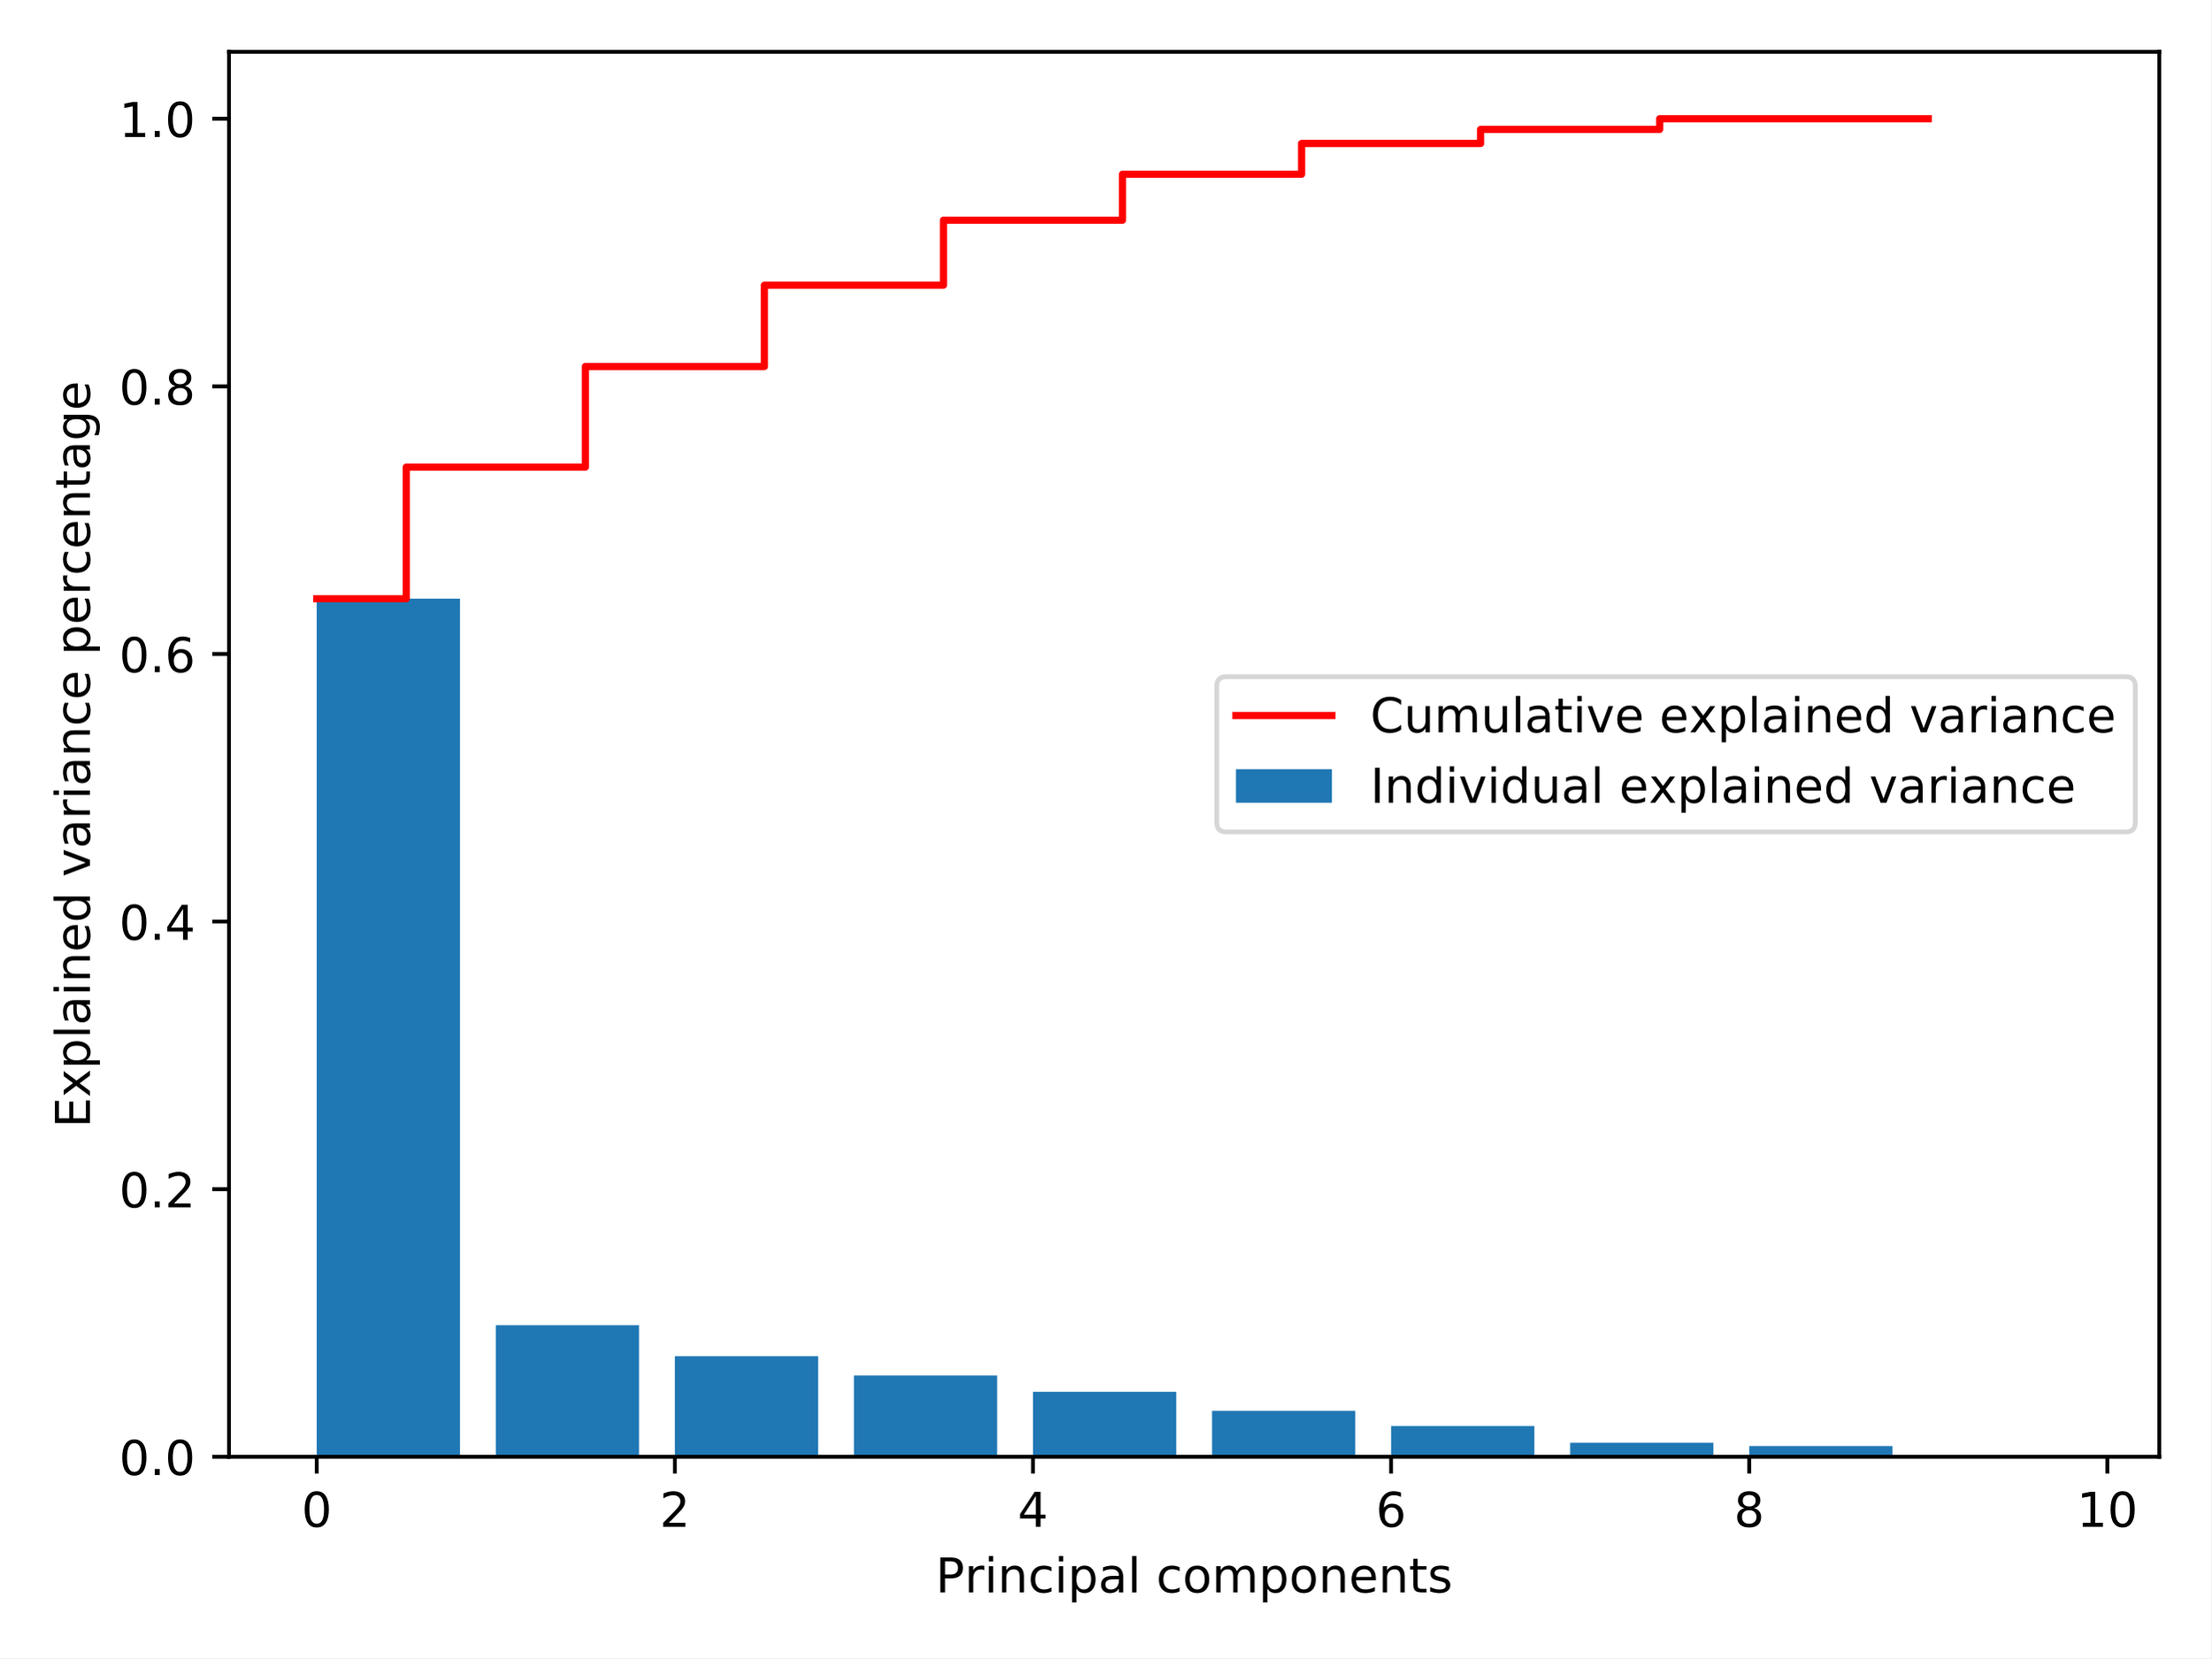
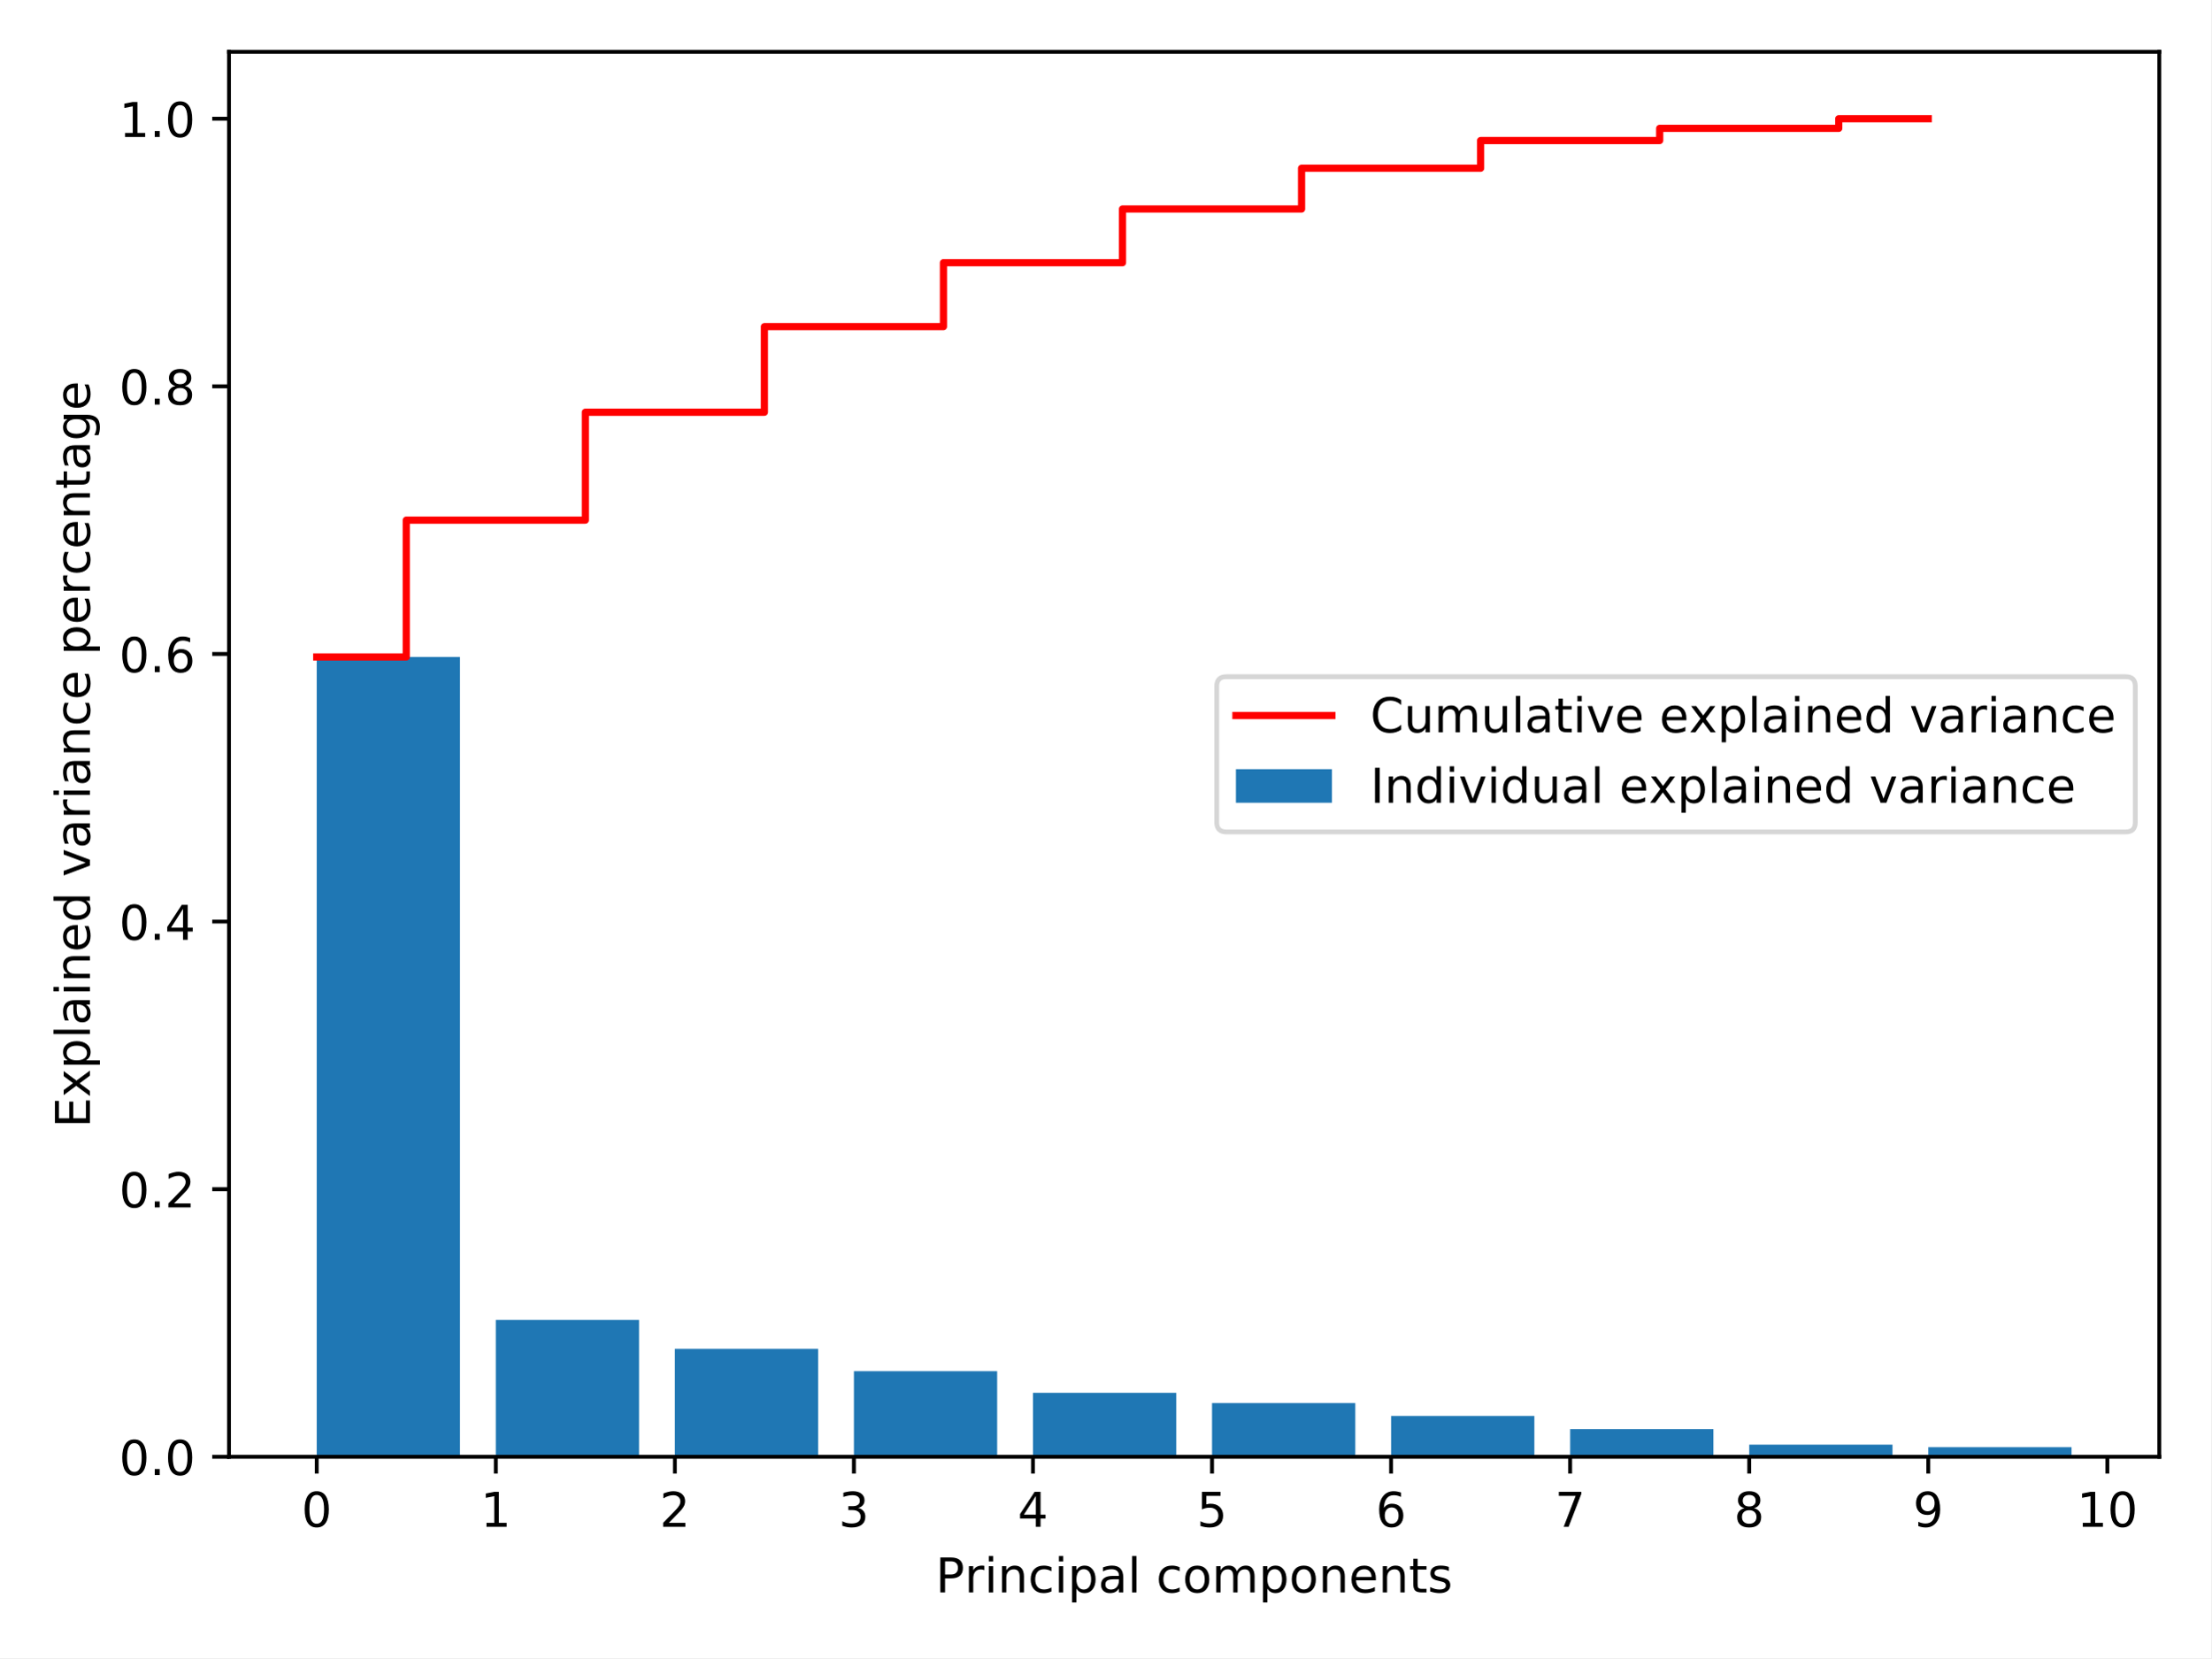
<svg xmlns="http://www.w3.org/2000/svg" xmlns:xlink="http://www.w3.org/1999/xlink" height="345.6pt" version="1.1" viewBox="0 0 460.8 345.6" width="460.8pt">
  <defs>
    <style type="text/css">
*{stroke-linecap:butt;stroke-linejoin:round;}
  </style>
  </defs>
  <g id="figure_1">
    <g id="patch_1">
      <path d="M 0 345.6  L 460.8 345.6  L 460.8 0  L 0 0  z " style="fill:#ffffff;" />
    </g>
    <g id="axes_1">
      <g id="patch_2">
        <path d="M 47.72 303.64  L 450 303.64  L 450 10.8  L 47.72 10.8  z " style="fill:#ffffff;" />
      </g>
      <g id="patch_3">
-         <path clip-path="url(#pbc22927929)" d="M 66.005 303.64  L 95.859 303.64  L 95.859 124.788  L 66.005 124.788  z " style="fill:#1f77b4;" />
+         <path clip-path="url(#p2a920a0564)" d="M 66.005 303.64  L 95.859 303.64  L 95.859 136.931  L 66.005 136.931  z " style="fill:#1f77b4;" />
      </g>
      <g id="patch_4">
-         <path clip-path="url(#pbc22927929)" d="M 103.323 303.64  L 133.177 303.64  L 133.177 276.207  L 103.323 276.207  z " style="fill:#1f77b4;" />
+         <path clip-path="url(#p2a920a0564)" d="M 103.323 303.64  L 133.177 303.64  L 133.177 275.121  L 103.323 275.121  z " style="fill:#1f77b4;" />
      </g>
      <g id="patch_5">
-         <path clip-path="url(#pbc22927929)" d="M 140.64 303.64  L 170.494 303.64  L 170.494 282.674  L 140.64 282.674  z " style="fill:#1f77b4;" />
+         <path clip-path="url(#p2a920a0564)" d="M 140.64 303.64  L 170.494 303.64  L 170.494 281.151  L 140.64 281.151  z " style="fill:#1f77b4;" />
      </g>
      <g id="patch_6">
-         <path clip-path="url(#pbc22927929)" d="M 177.957 303.64  L 207.811 303.64  L 207.811 286.688  L 177.957 286.688  z " style="fill:#1f77b4;" />
+         <path clip-path="url(#p2a920a0564)" d="M 177.957 303.64  L 207.811 303.64  L 207.811 285.797  L 177.957 285.797  z " style="fill:#1f77b4;" />
      </g>
      <g id="patch_7">
-         <path clip-path="url(#pbc22927929)" d="M 215.274 303.64  L 245.128 303.64  L 245.128 290.097  L 215.274 290.097  z " style="fill:#1f77b4;" />
+         <path clip-path="url(#p2a920a0564)" d="M 215.274 303.64  L 245.128 303.64  L 245.128 290.314  L 215.274 290.314  z " style="fill:#1f77b4;" />
      </g>
      <g id="patch_8">
-         <path clip-path="url(#pbc22927929)" d="M 252.592 303.64  L 282.446 303.64  L 282.446 294.062  L 252.592 294.062  z " style="fill:#1f77b4;" />
+         <path clip-path="url(#p2a920a0564)" d="M 252.592 303.64  L 282.446 303.64  L 282.446 292.448  L 252.592 292.448  z " style="fill:#1f77b4;" />
      </g>
      <g id="patch_9">
-         <path clip-path="url(#pbc22927929)" d="M 289.909 303.64  L 319.763 303.64  L 319.763 297.228  L 289.909 297.228  z " style="fill:#1f77b4;" />
+         <path clip-path="url(#p2a920a0564)" d="M 289.909 303.64  L 319.763 303.64  L 319.763 295.137  L 289.909 295.137  z " style="fill:#1f77b4;" />
      </g>
      <g id="patch_10">
-         <path clip-path="url(#pbc22927929)" d="M 327.226 303.64  L 357.08 303.64  L 357.08 300.71  L 327.226 300.71  z " style="fill:#1f77b4;" />
+         <path clip-path="url(#p2a920a0564)" d="M 327.226 303.64  L 357.08 303.64  L 357.08 297.87  L 327.226 297.87  z " style="fill:#1f77b4;" />
      </g>
      <g id="patch_11">
-         <path clip-path="url(#pbc22927929)" d="M 364.543 303.64  L 394.397 303.64  L 394.397 301.412  L 364.543 301.412  z " style="fill:#1f77b4;" />
+         <path clip-path="url(#p2a920a0564)" d="M 364.543 303.64  L 394.397 303.64  L 394.397 301.101  L 364.543 301.101  z " style="fill:#1f77b4;" />
      </g>
      <g id="patch_12">
-         <path clip-path="url(#pbc22927929)" d="M 401.861 303.64  L 431.715 303.64  L 431.715 303.64  L 401.861 303.64  z " style="fill:#1f77b4;" />
+         <path clip-path="url(#p2a920a0564)" d="M 401.861 303.64  L 431.715 303.64  L 431.715 301.635  L 401.861 301.635  z " style="fill:#1f77b4;" />
      </g>
      <g id="matplotlib.axis_1">
        <g id="xtick_1">
          <g id="line2d_1">
            <defs>
-               <path d="M 0 0  L 0 3.5  " id="m7fa34c79b6" style="stroke:#000000;stroke-width:0.8;" />
-             </defs>
-             <g>
-               <use style="stroke:#000000;stroke-width:0.8;" x="66.005" xlink:href="#m7fa34c79b6" y="303.64" />
+               <path d="M 0 0  L 0 3.5  " id="m88ab2672a3" style="stroke:#000000;stroke-width:0.8;" />
+             </defs>
+             <g>
+               <use style="stroke:#000000;stroke-width:0.8;" x="66.005" xlink:href="#m88ab2672a3" y="303.64" />
            </g>
          </g>
          <g id="text_1">
            <defs>
              <path d="M 31.781 66.406  Q 24.172 66.406 20.328 58.906  Q 16.5 51.422 16.5 36.375  Q 16.5 21.391 20.328 13.891  Q 24.172 6.391 31.781 6.391  Q 39.453 6.391 43.281 13.891  Q 47.125 21.391 47.125 36.375  Q 47.125 51.422 43.281 58.906  Q 39.453 66.406 31.781 66.406  z M 31.781 74.219  Q 44.047 74.219 50.516 64.516  Q 56.984 54.828 56.984 36.375  Q 56.984 17.969 50.516 8.266  Q 44.047 -1.422 31.781 -1.422  Q 19.531 -1.422 13.062 8.266  Q 6.594 17.969 6.594 36.375  Q 6.594 54.828 13.062 64.516  Q 19.531 74.219 31.781 74.219  z " id="DejaVuSans-48" />
            </defs>
            <g transform="translate(62.8242 318.2384)scale(0.1 -0.1)">
              <use xlink:href="#DejaVuSans-48" />
            </g>
          </g>
        </g>
        <g id="xtick_2">
          <g id="line2d_2">
            <g>
-               <use style="stroke:#000000;stroke-width:0.8;" x="140.64" xlink:href="#m7fa34c79b6" y="303.64" />
+               <use style="stroke:#000000;stroke-width:0.8;" x="103.323" xlink:href="#m88ab2672a3" y="303.64" />
            </g>
          </g>
          <g id="text_2">
+             <defs>
+               <path d="M 12.406 8.297  L 28.516 8.297  L 28.516 63.922  L 10.984 60.406  L 10.984 69.391  L 28.422 72.906  L 38.281 72.906  L 38.281 8.297  L 54.391 8.297  L 54.391 0  L 12.406 0  z " id="DejaVuSans-49" />
+             </defs>
+             <g transform="translate(100.1415 318.2384)scale(0.1 -0.1)">
+               <use xlink:href="#DejaVuSans-49" />
+             </g>
+           </g>
+         </g>
+         <g id="xtick_3">
+           <g id="line2d_3">
+             <g>
+               <use style="stroke:#000000;stroke-width:0.8;" x="140.64" xlink:href="#m88ab2672a3" y="303.64" />
+             </g>
+           </g>
+           <g id="text_3">
            <defs>
              <path d="M 19.188 8.297  L 53.609 8.297  L 53.609 0  L 7.328 0  L 7.328 8.297  Q 12.938 14.109 22.625 23.891  Q 32.328 33.688 34.812 36.531  Q 39.547 41.844 41.422 45.531  Q 43.312 49.219 43.312 52.781  Q 43.312 58.594 39.234 62.25  Q 35.156 65.922 28.609 65.922  Q 23.969 65.922 18.812 64.312  Q 13.672 62.703 7.812 59.422  L 7.812 69.391  Q 13.766 71.781 18.938 73  Q 24.125 74.219 28.422 74.219  Q 39.75 74.219 46.484 68.547  Q 53.219 62.891 53.219 53.422  Q 53.219 48.922 51.531 44.891  Q 49.859 40.875 45.406 35.406  Q 44.188 33.984 37.641 27.219  Q 31.109 20.453 19.188 8.297  z " id="DejaVuSans-50" />
            </defs>
            <g transform="translate(137.4587 318.2384)scale(0.1 -0.1)">
              <use xlink:href="#DejaVuSans-50" />
            </g>
          </g>
        </g>
-         <g id="xtick_3">
-           <g id="line2d_3">
-             <g>
-               <use style="stroke:#000000;stroke-width:0.8;" x="215.274" xlink:href="#m7fa34c79b6" y="303.64" />
-             </g>
-           </g>
-           <g id="text_3">
+         <g id="xtick_4">
+           <g id="line2d_4">
+             <g>
+               <use style="stroke:#000000;stroke-width:0.8;" x="177.957" xlink:href="#m88ab2672a3" y="303.64" />
+             </g>
+           </g>
+           <g id="text_4">
+             <defs>
+               <path d="M 40.578 39.312  Q 47.656 37.797 51.625 33  Q 55.609 28.219 55.609 21.188  Q 55.609 10.406 48.188 4.484  Q 40.766 -1.422 27.094 -1.422  Q 22.516 -1.422 17.656 -0.516  Q 12.797 0.391 7.625 2.203  L 7.625 11.719  Q 11.719 9.328 16.594 8.109  Q 21.484 6.891 26.812 6.891  Q 36.078 6.891 40.938 10.547  Q 45.797 14.203 45.797 21.188  Q 45.797 27.641 41.281 31.266  Q 36.766 34.906 28.719 34.906  L 20.219 34.906  L 20.219 43.016  L 29.109 43.016  Q 36.375 43.016 40.234 45.922  Q 44.094 48.828 44.094 54.297  Q 44.094 59.906 40.109 62.906  Q 36.141 65.922 28.719 65.922  Q 24.656 65.922 20.016 65.031  Q 15.375 64.156 9.812 62.312  L 9.812 71.094  Q 15.438 72.656 20.344 73.438  Q 25.25 74.219 29.594 74.219  Q 40.828 74.219 47.359 69.109  Q 53.906 64.016 53.906 55.328  Q 53.906 49.266 50.438 45.094  Q 46.969 40.922 40.578 39.312  z " id="DejaVuSans-51" />
+             </defs>
+             <g transform="translate(174.776 318.2384)scale(0.1 -0.1)">
+               <use xlink:href="#DejaVuSans-51" />
+             </g>
+           </g>
+         </g>
+         <g id="xtick_5">
+           <g id="line2d_5">
+             <g>
+               <use style="stroke:#000000;stroke-width:0.8;" x="215.274" xlink:href="#m88ab2672a3" y="303.64" />
+             </g>
+           </g>
+           <g id="text_5">
            <defs>
              <path d="M 37.797 64.312  L 12.891 25.391  L 37.797 25.391  z M 35.203 72.906  L 47.609 72.906  L 47.609 25.391  L 58.016 25.391  L 58.016 17.188  L 47.609 17.188  L 47.609 0  L 37.797 0  L 37.797 17.188  L 4.891 17.188  L 4.891 26.703  z " id="DejaVuSans-52" />
            </defs>
            <g transform="translate(212.0932 318.2384)scale(0.1 -0.1)">
              <use xlink:href="#DejaVuSans-52" />
            </g>
          </g>
        </g>
-         <g id="xtick_4">
-           <g id="line2d_4">
-             <g>
-               <use style="stroke:#000000;stroke-width:0.8;" x="289.909" xlink:href="#m7fa34c79b6" y="303.64" />
-             </g>
-           </g>
-           <g id="text_4">
+         <g id="xtick_6">
+           <g id="line2d_6">
+             <g>
+               <use style="stroke:#000000;stroke-width:0.8;" x="252.592" xlink:href="#m88ab2672a3" y="303.64" />
+             </g>
+           </g>
+           <g id="text_6">
+             <defs>
+               <path d="M 10.797 72.906  L 49.516 72.906  L 49.516 64.594  L 19.828 64.594  L 19.828 46.734  Q 21.969 47.469 24.109 47.828  Q 26.266 48.188 28.422 48.188  Q 40.625 48.188 47.75 41.5  Q 54.891 34.812 54.891 23.391  Q 54.891 11.625 47.562 5.094  Q 40.234 -1.422 26.906 -1.422  Q 22.312 -1.422 17.547 -0.641  Q 12.797 0.141 7.719 1.703  L 7.719 11.625  Q 12.109 9.234 16.797 8.062  Q 21.484 6.891 26.703 6.891  Q 35.156 6.891 40.078 11.328  Q 45.016 15.766 45.016 23.391  Q 45.016 31 40.078 35.438  Q 35.156 39.891 26.703 39.891  Q 22.75 39.891 18.812 39.016  Q 14.891 38.141 10.797 36.281  z " id="DejaVuSans-53" />
+             </defs>
+             <g transform="translate(249.4105 318.2384)scale(0.1 -0.1)">
+               <use xlink:href="#DejaVuSans-53" />
+             </g>
+           </g>
+         </g>
+         <g id="xtick_7">
+           <g id="line2d_7">
+             <g>
+               <use style="stroke:#000000;stroke-width:0.8;" x="289.909" xlink:href="#m88ab2672a3" y="303.64" />
+             </g>
+           </g>
+           <g id="text_7">
            <defs>
              <path d="M 33.016 40.375  Q 26.375 40.375 22.484 35.828  Q 18.609 31.297 18.609 23.391  Q 18.609 15.531 22.484 10.953  Q 26.375 6.391 33.016 6.391  Q 39.656 6.391 43.531 10.953  Q 47.406 15.531 47.406 23.391  Q 47.406 31.297 43.531 35.828  Q 39.656 40.375 33.016 40.375  z M 52.594 71.297  L 52.594 62.312  Q 48.875 64.062 45.094 64.984  Q 41.312 65.922 37.594 65.922  Q 27.828 65.922 22.672 59.328  Q 17.531 52.734 16.797 39.406  Q 19.672 43.656 24.016 45.922  Q 28.375 48.188 33.594 48.188  Q 44.578 48.188 50.953 41.516  Q 57.328 34.859 57.328 23.391  Q 57.328 12.156 50.688 5.359  Q 44.047 -1.422 33.016 -1.422  Q 20.359 -1.422 13.672 8.266  Q 6.984 17.969 6.984 36.375  Q 6.984 53.656 15.188 63.938  Q 23.391 74.219 37.203 74.219  Q 40.922 74.219 44.703 73.484  Q 48.484 72.75 52.594 71.297  z " id="DejaVuSans-54" />
            </defs>
            <g transform="translate(286.7277 318.2384)scale(0.1 -0.1)">
              <use xlink:href="#DejaVuSans-54" />
            </g>
          </g>
        </g>
-         <g id="xtick_5">
-           <g id="line2d_5">
-             <g>
-               <use style="stroke:#000000;stroke-width:0.8;" x="364.543" xlink:href="#m7fa34c79b6" y="303.64" />
-             </g>
-           </g>
-           <g id="text_5">
+         <g id="xtick_8">
+           <g id="line2d_8">
+             <g>
+               <use style="stroke:#000000;stroke-width:0.8;" x="327.226" xlink:href="#m88ab2672a3" y="303.64" />
+             </g>
+           </g>
+           <g id="text_8">
+             <defs>
+               <path d="M 8.203 72.906  L 55.078 72.906  L 55.078 68.703  L 28.609 0  L 18.312 0  L 43.219 64.594  L 8.203 64.594  z " id="DejaVuSans-55" />
+             </defs>
+             <g transform="translate(324.045 318.2384)scale(0.1 -0.1)">
+               <use xlink:href="#DejaVuSans-55" />
+             </g>
+           </g>
+         </g>
+         <g id="xtick_9">
+           <g id="line2d_9">
+             <g>
+               <use style="stroke:#000000;stroke-width:0.8;" x="364.543" xlink:href="#m88ab2672a3" y="303.64" />
+             </g>
+           </g>
+           <g id="text_9">
            <defs>
              <path d="M 31.781 34.625  Q 24.75 34.625 20.719 30.859  Q 16.703 27.094 16.703 20.516  Q 16.703 13.922 20.719 10.156  Q 24.75 6.391 31.781 6.391  Q 38.812 6.391 42.859 10.172  Q 46.922 13.969 46.922 20.516  Q 46.922 27.094 42.891 30.859  Q 38.875 34.625 31.781 34.625  z M 21.922 38.812  Q 15.578 40.375 12.031 44.719  Q 8.5 49.078 8.5 55.328  Q 8.5 64.062 14.719 69.141  Q 20.953 74.219 31.781 74.219  Q 42.672 74.219 48.875 69.141  Q 55.078 64.062 55.078 55.328  Q 55.078 49.078 51.531 44.719  Q 48 40.375 41.703 38.812  Q 48.828 37.156 52.797 32.312  Q 56.781 27.484 56.781 20.516  Q 56.781 9.906 50.312 4.234  Q 43.844 -1.422 31.781 -1.422  Q 19.734 -1.422 13.25 4.234  Q 6.781 9.906 6.781 20.516  Q 6.781 27.484 10.781 32.312  Q 14.797 37.156 21.922 38.812  z M 18.312 54.391  Q 18.312 48.734 21.844 45.562  Q 25.391 42.391 31.781 42.391  Q 38.141 42.391 41.719 45.562  Q 45.312 48.734 45.312 54.391  Q 45.312 60.062 41.719 63.234  Q 38.141 66.406 31.781 66.406  Q 25.391 66.406 21.844 63.234  Q 18.312 60.062 18.312 54.391  z " id="DejaVuSans-56" />
            </defs>
            <g transform="translate(361.3622 318.2384)scale(0.1 -0.1)">
              <use xlink:href="#DejaVuSans-56" />
            </g>
          </g>
        </g>
-         <g id="xtick_6">
-           <g id="line2d_6">
-             <g>
-               <use style="stroke:#000000;stroke-width:0.8;" x="439.178" xlink:href="#m7fa34c79b6" y="303.64" />
-             </g>
-           </g>
-           <g id="text_6">
-             <defs>
-               <path d="M 12.406 8.297  L 28.516 8.297  L 28.516 63.922  L 10.984 60.406  L 10.984 69.391  L 28.422 72.906  L 38.281 72.906  L 38.281 8.297  L 54.391 8.297  L 54.391 0  L 12.406 0  z " id="DejaVuSans-49" />
-             </defs>
+         <g id="xtick_10">
+           <g id="line2d_10">
+             <g>
+               <use style="stroke:#000000;stroke-width:0.8;" x="401.861" xlink:href="#m88ab2672a3" y="303.64" />
+             </g>
+           </g>
+           <g id="text_10">
+             <defs>
+               <path d="M 10.984 1.516  L 10.984 10.5  Q 14.703 8.734 18.5 7.812  Q 22.312 6.891 25.984 6.891  Q 35.75 6.891 40.891 13.453  Q 46.047 20.016 46.781 33.406  Q 43.953 29.203 39.594 26.953  Q 35.25 24.703 29.984 24.703  Q 19.047 24.703 12.672 31.312  Q 6.297 37.938 6.297 49.422  Q 6.297 60.641 12.938 67.422  Q 19.578 74.219 30.609 74.219  Q 43.266 74.219 49.922 64.516  Q 56.594 54.828 56.594 36.375  Q 56.594 19.141 48.406 8.859  Q 40.234 -1.422 26.422 -1.422  Q 22.703 -1.422 18.891 -0.688  Q 15.094 0.047 10.984 1.516  z M 30.609 32.422  Q 37.25 32.422 41.125 36.953  Q 45.016 41.5 45.016 49.422  Q 45.016 57.281 41.125 61.844  Q 37.25 66.406 30.609 66.406  Q 23.969 66.406 20.094 61.844  Q 16.219 57.281 16.219 49.422  Q 16.219 41.5 20.094 36.953  Q 23.969 32.422 30.609 32.422  z " id="DejaVuSans-57" />
+             </defs>
+             <g transform="translate(398.6795 318.2384)scale(0.1 -0.1)">
+               <use xlink:href="#DejaVuSans-57" />
+             </g>
+           </g>
+         </g>
+         <g id="xtick_11">
+           <g id="line2d_11">
+             <g>
+               <use style="stroke:#000000;stroke-width:0.8;" x="439.178" xlink:href="#m88ab2672a3" y="303.64" />
+             </g>
+           </g>
+           <g id="text_11">
            <g transform="translate(432.8155 318.2384)scale(0.1 -0.1)">
              <use xlink:href="#DejaVuSans-49" />
              <use x="63.623" xlink:href="#DejaVuSans-48" />
            </g>
          </g>
        </g>
-         <g id="text_7">
+         <g id="text_12">
          <defs>
            <path d="M 19.672 64.797  L 19.672 37.406  L 32.078 37.406  Q 38.969 37.406 42.719 40.969  Q 46.484 44.531 46.484 51.125  Q 46.484 57.672 42.719 61.234  Q 38.969 64.797 32.078 64.797  z M 9.812 72.906  L 32.078 72.906  Q 44.344 72.906 50.609 67.359  Q 56.891 61.812 56.891 51.125  Q 56.891 40.328 50.609 34.812  Q 44.344 29.297 32.078 29.297  L 19.672 29.297  L 19.672 0  L 9.812 0  z " id="DejaVuSans-80" />
            <path d="M 41.109 46.297  Q 39.594 47.172 37.812 47.578  Q 36.031 48 33.891 48  Q 26.266 48 22.188 43.047  Q 18.109 38.094 18.109 28.812  L 18.109 0  L 9.078 0  L 9.078 54.688  L 18.109 54.688  L 18.109 46.188  Q 20.953 51.172 25.484 53.578  Q 30.031 56 36.531 56  Q 37.453 56 38.578 55.875  Q 39.703 55.766 41.062 55.516  z " id="DejaVuSans-114" />
            <path d="M 9.422 54.688  L 18.406 54.688  L 18.406 0  L 9.422 0  z M 9.422 75.984  L 18.406 75.984  L 18.406 64.594  L 9.422 64.594  z " id="DejaVuSans-105" />
            <path d="M 54.891 33.016  L 54.891 0  L 45.906 0  L 45.906 32.719  Q 45.906 40.484 42.875 44.328  Q 39.844 48.188 33.797 48.188  Q 26.516 48.188 22.312 43.547  Q 18.109 38.922 18.109 30.906  L 18.109 0  L 9.078 0  L 9.078 54.688  L 18.109 54.688  L 18.109 46.188  Q 21.344 51.125 25.703 53.562  Q 30.078 56 35.797 56  Q 45.219 56 50.047 50.172  Q 54.891 44.344 54.891 33.016  z " id="DejaVuSans-110" />
            <path d="M 48.781 52.594  L 48.781 44.188  Q 44.969 46.297 41.141 47.344  Q 37.312 48.391 33.406 48.391  Q 24.656 48.391 19.812 42.844  Q 14.984 37.312 14.984 27.297  Q 14.984 17.281 19.812 11.734  Q 24.656 6.203 33.406 6.203  Q 37.312 6.203 41.141 7.25  Q 44.969 8.297 48.781 10.406  L 48.781 2.094  Q 45.016 0.344 40.984 -0.531  Q 36.969 -1.422 32.422 -1.422  Q 20.062 -1.422 12.781 6.344  Q 5.516 14.109 5.516 27.297  Q 5.516 40.672 12.859 48.328  Q 20.219 56 33.016 56  Q 37.156 56 41.109 55.141  Q 45.062 54.297 48.781 52.594  z " id="DejaVuSans-99" />
            <path d="M 18.109 8.203  L 18.109 -20.797  L 9.078 -20.797  L 9.078 54.688  L 18.109 54.688  L 18.109 46.391  Q 20.953 51.266 25.266 53.625  Q 29.594 56 35.594 56  Q 45.562 56 51.781 48.094  Q 58.016 40.188 58.016 27.297  Q 58.016 14.406 51.781 6.484  Q 45.562 -1.422 35.594 -1.422  Q 29.594 -1.422 25.266 0.953  Q 20.953 3.328 18.109 8.203  z M 48.688 27.297  Q 48.688 37.203 44.609 42.844  Q 40.531 48.484 33.406 48.484  Q 26.266 48.484 22.188 42.844  Q 18.109 37.203 18.109 27.297  Q 18.109 17.391 22.188 11.75  Q 26.266 6.109 33.406 6.109  Q 40.531 6.109 44.609 11.75  Q 48.688 17.391 48.688 27.297  z " id="DejaVuSans-112" />
            <path d="M 34.281 27.484  Q 23.391 27.484 19.188 25  Q 14.984 22.516 14.984 16.5  Q 14.984 11.719 18.141 8.906  Q 21.297 6.109 26.703 6.109  Q 34.188 6.109 38.703 11.406  Q 43.219 16.703 43.219 25.484  L 43.219 27.484  z M 52.203 31.203  L 52.203 0  L 43.219 0  L 43.219 8.297  Q 40.141 3.328 35.547 0.953  Q 30.953 -1.422 24.312 -1.422  Q 15.922 -1.422 10.953 3.297  Q 6 8.016 6 15.922  Q 6 25.141 12.172 29.828  Q 18.359 34.516 30.609 34.516  L 43.219 34.516  L 43.219 35.406  Q 43.219 41.609 39.141 45  Q 35.062 48.391 27.688 48.391  Q 23 48.391 18.547 47.266  Q 14.109 46.141 10.016 43.891  L 10.016 52.203  Q 14.938 54.109 19.578 55.047  Q 24.219 56 28.609 56  Q 40.484 56 46.344 49.844  Q 52.203 43.703 52.203 31.203  z " id="DejaVuSans-97" />
            <path d="M 9.422 75.984  L 18.406 75.984  L 18.406 0  L 9.422 0  z " id="DejaVuSans-108" />
            <path id="DejaVuSans-32" />
            <path d="M 30.609 48.391  Q 23.391 48.391 19.188 42.75  Q 14.984 37.109 14.984 27.297  Q 14.984 17.484 19.156 11.844  Q 23.344 6.203 30.609 6.203  Q 37.797 6.203 41.984 11.859  Q 46.188 17.531 46.188 27.297  Q 46.188 37.016 41.984 42.703  Q 37.797 48.391 30.609 48.391  z M 30.609 56  Q 42.328 56 49.016 48.375  Q 55.719 40.766 55.719 27.297  Q 55.719 13.875 49.016 6.219  Q 42.328 -1.422 30.609 -1.422  Q 18.844 -1.422 12.172 6.219  Q 5.516 13.875 5.516 27.297  Q 5.516 40.766 12.172 48.375  Q 18.844 56 30.609 56  z " id="DejaVuSans-111" />
            <path d="M 52 44.188  Q 55.375 50.25 60.062 53.125  Q 64.75 56 71.094 56  Q 79.641 56 84.281 50.016  Q 88.922 44.047 88.922 33.016  L 88.922 0  L 79.891 0  L 79.891 32.719  Q 79.891 40.578 77.094 44.375  Q 74.312 48.188 68.609 48.188  Q 61.625 48.188 57.562 43.547  Q 53.516 38.922 53.516 30.906  L 53.516 0  L 44.484 0  L 44.484 32.719  Q 44.484 40.625 41.703 44.406  Q 38.922 48.188 33.109 48.188  Q 26.219 48.188 22.156 43.531  Q 18.109 38.875 18.109 30.906  L 18.109 0  L 9.078 0  L 9.078 54.688  L 18.109 54.688  L 18.109 46.188  Q 21.188 51.219 25.484 53.609  Q 29.781 56 35.688 56  Q 41.656 56 45.828 52.969  Q 50 49.953 52 44.188  z " id="DejaVuSans-109" />
            <path d="M 56.203 29.594  L 56.203 25.203  L 14.891 25.203  Q 15.484 15.922 20.484 11.062  Q 25.484 6.203 34.422 6.203  Q 39.594 6.203 44.453 7.469  Q 49.312 8.734 54.109 11.281  L 54.109 2.781  Q 49.266 0.734 44.188 -0.344  Q 39.109 -1.422 33.891 -1.422  Q 20.797 -1.422 13.156 6.188  Q 5.516 13.812 5.516 26.812  Q 5.516 40.234 12.766 48.109  Q 20.016 56 32.328 56  Q 43.359 56 49.781 48.891  Q 56.203 41.797 56.203 29.594  z M 47.219 32.234  Q 47.125 39.594 43.094 43.984  Q 39.062 48.391 32.422 48.391  Q 24.906 48.391 20.391 44.141  Q 15.875 39.891 15.188 32.172  z " id="DejaVuSans-101" />
            <path d="M 18.312 70.219  L 18.312 54.688  L 36.812 54.688  L 36.812 47.703  L 18.312 47.703  L 18.312 18.016  Q 18.312 11.328 20.141 9.422  Q 21.969 7.516 27.594 7.516  L 36.812 7.516  L 36.812 0  L 27.594 0  Q 17.188 0 13.234 3.875  Q 9.281 7.766 9.281 18.016  L 9.281 47.703  L 2.688 47.703  L 2.688 54.688  L 9.281 54.688  L 9.281 70.219  z " id="DejaVuSans-116" />
            <path d="M 44.281 53.078  L 44.281 44.578  Q 40.484 46.531 36.375 47.5  Q 32.281 48.484 27.875 48.484  Q 21.188 48.484 17.844 46.438  Q 14.5 44.391 14.5 40.281  Q 14.5 37.156 16.891 35.375  Q 19.281 33.594 26.516 31.984  L 29.594 31.297  Q 39.156 29.25 43.188 25.516  Q 47.219 21.781 47.219 15.094  Q 47.219 7.469 41.188 3.016  Q 35.156 -1.422 24.609 -1.422  Q 20.219 -1.422 15.453 -0.562  Q 10.688 0.297 5.422 2  L 5.422 11.281  Q 10.406 8.688 15.234 7.391  Q 20.062 6.109 24.812 6.109  Q 31.156 6.109 34.562 8.281  Q 37.984 10.453 37.984 14.406  Q 37.984 18.062 35.516 20.016  Q 33.062 21.969 24.703 23.781  L 21.578 24.516  Q 13.234 26.266 9.516 29.906  Q 5.812 33.547 5.812 39.891  Q 5.812 47.609 11.281 51.797  Q 16.75 56 26.812 56  Q 31.781 56 36.172 55.266  Q 40.578 54.547 44.281 53.078  z " id="DejaVuSans-115" />
          </defs>
          <g transform="translate(194.9866 331.9166)scale(0.1 -0.1)">
            <use xlink:href="#DejaVuSans-80" />
            <use x="60.287" xlink:href="#DejaVuSans-114" />
            <use x="101.4" xlink:href="#DejaVuSans-105" />
            <use x="129.184" xlink:href="#DejaVuSans-110" />
            <use x="192.562" xlink:href="#DejaVuSans-99" />
            <use x="247.543" xlink:href="#DejaVuSans-105" />
            <use x="275.326" xlink:href="#DejaVuSans-112" />
            <use x="338.803" xlink:href="#DejaVuSans-97" />
            <use x="400.082" xlink:href="#DejaVuSans-108" />
            <use x="427.865" xlink:href="#DejaVuSans-32" />
            <use x="459.652" xlink:href="#DejaVuSans-99" />
            <use x="514.633" xlink:href="#DejaVuSans-111" />
            <use x="575.814" xlink:href="#DejaVuSans-109" />
            <use x="673.227" xlink:href="#DejaVuSans-112" />
            <use x="736.703" xlink:href="#DejaVuSans-111" />
            <use x="797.885" xlink:href="#DejaVuSans-110" />
            <use x="861.264" xlink:href="#DejaVuSans-101" />
            <use x="922.787" xlink:href="#DejaVuSans-110" />
            <use x="986.166" xlink:href="#DejaVuSans-116" />
            <use x="1025.375" xlink:href="#DejaVuSans-115" />
          </g>
        </g>
      </g>
      <g id="matplotlib.axis_2">
        <g id="ytick_1">
-           <g id="line2d_7">
-             <defs>
-               <path d="M 0 0  L -3.5 0  " id="md8f877095f" style="stroke:#000000;stroke-width:0.8;" />
-             </defs>
-             <g>
-               <use style="stroke:#000000;stroke-width:0.8;" x="47.72" xlink:href="#md8f877095f" y="303.64" />
-             </g>
-           </g>
-           <g id="text_8">
+           <g id="line2d_12">
+             <defs>
+               <path d="M 0 0  L -3.5 0  " id="m324da34955" style="stroke:#000000;stroke-width:0.8;" />
+             </defs>
+             <g>
+               <use style="stroke:#000000;stroke-width:0.8;" x="47.72" xlink:href="#m324da34955" y="303.64" />
+             </g>
+           </g>
+           <g id="text_13">
            <defs>
              <path d="M 10.688 12.406  L 21 12.406  L 21 0  L 10.688 0  z " id="DejaVuSans-46" />
            </defs>
            <g transform="translate(24.81687 307.4392)scale(0.1 -0.1)">
              <use xlink:href="#DejaVuSans-48" />
              <use x="63.623" xlink:href="#DejaVuSans-46" />
              <use x="95.41" xlink:href="#DejaVuSans-48" />
            </g>
          </g>
        </g>
        <g id="ytick_2">
-           <g id="line2d_8">
-             <g>
-               <use style="stroke:#000000;stroke-width:0.8;" x="47.72" xlink:href="#md8f877095f" y="247.861" />
-             </g>
-           </g>
-           <g id="text_9">
+           <g id="line2d_13">
+             <g>
+               <use style="stroke:#000000;stroke-width:0.8;" x="47.72" xlink:href="#m324da34955" y="247.861" />
+             </g>
+           </g>
+           <g id="text_14">
            <g transform="translate(24.81687 251.6602)scale(0.1 -0.1)">
              <use xlink:href="#DejaVuSans-48" />
              <use x="63.623" xlink:href="#DejaVuSans-46" />
              <use x="95.41" xlink:href="#DejaVuSans-50" />
            </g>
          </g>
        </g>
        <g id="ytick_3">
-           <g id="line2d_9">
-             <g>
-               <use style="stroke:#000000;stroke-width:0.8;" x="47.72" xlink:href="#md8f877095f" y="192.082" />
-             </g>
-           </g>
-           <g id="text_10">
+           <g id="line2d_14">
+             <g>
+               <use style="stroke:#000000;stroke-width:0.8;" x="47.72" xlink:href="#m324da34955" y="192.082" />
+             </g>
+           </g>
+           <g id="text_15">
            <g transform="translate(24.81687 195.8811)scale(0.1 -0.1)">
              <use xlink:href="#DejaVuSans-48" />
              <use x="63.623" xlink:href="#DejaVuSans-46" />
              <use x="95.41" xlink:href="#DejaVuSans-52" />
            </g>
          </g>
        </g>
        <g id="ytick_4">
-           <g id="line2d_10">
-             <g>
-               <use style="stroke:#000000;stroke-width:0.8;" x="47.72" xlink:href="#md8f877095f" y="136.303" />
-             </g>
-           </g>
-           <g id="text_11">
+           <g id="line2d_15">
+             <g>
+               <use style="stroke:#000000;stroke-width:0.8;" x="47.72" xlink:href="#m324da34955" y="136.303" />
+             </g>
+           </g>
+           <g id="text_16">
            <g transform="translate(24.81687 140.1021)scale(0.1 -0.1)">
              <use xlink:href="#DejaVuSans-48" />
              <use x="63.623" xlink:href="#DejaVuSans-46" />
              <use x="95.41" xlink:href="#DejaVuSans-54" />
            </g>
          </g>
        </g>
        <g id="ytick_5">
-           <g id="line2d_11">
-             <g>
-               <use style="stroke:#000000;stroke-width:0.8;" x="47.72" xlink:href="#md8f877095f" y="80.524" />
-             </g>
-           </g>
-           <g id="text_12">
-             <g transform="translate(24.81687 84.32303)scale(0.1 -0.1)">
+           <g id="line2d_16">
+             <g>
+               <use style="stroke:#000000;stroke-width:0.8;" x="47.72" xlink:href="#m324da34955" y="80.524" />
+             </g>
+           </g>
+           <g id="text_17">
+             <g transform="translate(24.81687 84.323)scale(0.1 -0.1)">
              <use xlink:href="#DejaVuSans-48" />
              <use x="63.623" xlink:href="#DejaVuSans-46" />
              <use x="95.41" xlink:href="#DejaVuSans-56" />
            </g>
          </g>
        </g>
        <g id="ytick_6">
-           <g id="line2d_12">
-             <g>
-               <use style="stroke:#000000;stroke-width:0.8;" x="47.72" xlink:href="#md8f877095f" y="24.745" />
-             </g>
-           </g>
-           <g id="text_13">
-             <g transform="translate(24.81687 28.54398)scale(0.1 -0.1)">
+           <g id="line2d_17">
+             <g>
+               <use style="stroke:#000000;stroke-width:0.8;" x="47.72" xlink:href="#m324da34955" y="24.745" />
+             </g>
+           </g>
+           <g id="text_18">
+             <g transform="translate(24.81687 28.54395)scale(0.1 -0.1)">
              <use xlink:href="#DejaVuSans-49" />
              <use x="63.623" xlink:href="#DejaVuSans-46" />
              <use x="95.41" xlink:href="#DejaVuSans-48" />
            </g>
          </g>
        </g>
-         <g id="text_14">
+         <g id="text_19">
          <defs>
            <path d="M 9.812 72.906  L 55.906 72.906  L 55.906 64.594  L 19.672 64.594  L 19.672 43.016  L 54.391 43.016  L 54.391 34.719  L 19.672 34.719  L 19.672 8.297  L 56.781 8.297  L 56.781 0  L 9.812 0  z " id="DejaVuSans-69" />
            <path d="M 54.891 54.688  L 35.109 28.078  L 55.906 0  L 45.312 0  L 29.391 21.484  L 13.484 0  L 2.875 0  L 24.125 28.609  L 4.688 54.688  L 15.281 54.688  L 29.781 35.203  L 44.281 54.688  z " id="DejaVuSans-120" />
            <path d="M 45.406 46.391  L 45.406 75.984  L 54.391 75.984  L 54.391 0  L 45.406 0  L 45.406 8.203  Q 42.578 3.328 38.25 0.953  Q 33.938 -1.422 27.875 -1.422  Q 17.969 -1.422 11.734 6.484  Q 5.516 14.406 5.516 27.297  Q 5.516 40.188 11.734 48.094  Q 17.969 56 27.875 56  Q 33.938 56 38.25 53.625  Q 42.578 51.266 45.406 46.391  z M 14.797 27.297  Q 14.797 17.391 18.875 11.75  Q 22.953 6.109 30.078 6.109  Q 37.203 6.109 41.297 11.75  Q 45.406 17.391 45.406 27.297  Q 45.406 37.203 41.297 42.844  Q 37.203 48.484 30.078 48.484  Q 22.953 48.484 18.875 42.844  Q 14.797 37.203 14.797 27.297  z " id="DejaVuSans-100" />
            <path d="M 2.984 54.688  L 12.5 54.688  L 29.594 8.797  L 46.688 54.688  L 56.203 54.688  L 35.688 0  L 23.484 0  z " id="DejaVuSans-118" />
            <path d="M 45.406 27.984  Q 45.406 37.75 41.375 43.109  Q 37.359 48.484 30.078 48.484  Q 22.859 48.484 18.828 43.109  Q 14.797 37.75 14.797 27.984  Q 14.797 18.266 18.828 12.891  Q 22.859 7.516 30.078 7.516  Q 37.359 7.516 41.375 12.891  Q 45.406 18.266 45.406 27.984  z M 54.391 6.781  Q 54.391 -7.172 48.188 -13.984  Q 42 -20.797 29.203 -20.797  Q 24.469 -20.797 20.266 -20.094  Q 16.062 -19.391 12.109 -17.922  L 12.109 -9.188  Q 16.062 -11.328 19.922 -12.344  Q 23.781 -13.375 27.781 -13.375  Q 36.625 -13.375 41.016 -8.766  Q 45.406 -4.156 45.406 5.172  L 45.406 9.625  Q 42.625 4.781 38.281 2.391  Q 33.938 0 27.875 0  Q 17.828 0 11.672 7.656  Q 5.516 15.328 5.516 27.984  Q 5.516 40.672 11.672 48.328  Q 17.828 56 27.875 56  Q 33.938 56 38.281 53.609  Q 42.625 51.219 45.406 46.391  L 45.406 54.688  L 54.391 54.688  z " id="DejaVuSans-103" />
          </defs>
          <g transform="translate(18.73719 235.0536)rotate(-90)scale(0.1 -0.1)">
            <use xlink:href="#DejaVuSans-69" />
            <use x="63.184" xlink:href="#DejaVuSans-120" />
            <use x="122.363" xlink:href="#DejaVuSans-112" />
            <use x="185.84" xlink:href="#DejaVuSans-108" />
            <use x="213.623" xlink:href="#DejaVuSans-97" />
            <use x="274.902" xlink:href="#DejaVuSans-105" />
            <use x="302.686" xlink:href="#DejaVuSans-110" />
            <use x="366.064" xlink:href="#DejaVuSans-101" />
            <use x="427.588" xlink:href="#DejaVuSans-100" />
            <use x="491.064" xlink:href="#DejaVuSans-32" />
            <use x="522.852" xlink:href="#DejaVuSans-118" />
            <use x="582.031" xlink:href="#DejaVuSans-97" />
            <use x="643.311" xlink:href="#DejaVuSans-114" />
            <use x="684.424" xlink:href="#DejaVuSans-105" />
            <use x="712.207" xlink:href="#DejaVuSans-97" />
            <use x="773.486" xlink:href="#DejaVuSans-110" />
            <use x="836.865" xlink:href="#DejaVuSans-99" />
            <use x="891.846" xlink:href="#DejaVuSans-101" />
            <use x="953.369" xlink:href="#DejaVuSans-32" />
            <use x="985.156" xlink:href="#DejaVuSans-112" />
            <use x="1048.633" xlink:href="#DejaVuSans-101" />
            <use x="1110.156" xlink:href="#DejaVuSans-114" />
            <use x="1151.238" xlink:href="#DejaVuSans-99" />
            <use x="1206.219" xlink:href="#DejaVuSans-101" />
            <use x="1267.742" xlink:href="#DejaVuSans-110" />
            <use x="1331.121" xlink:href="#DejaVuSans-116" />
            <use x="1370.33" xlink:href="#DejaVuSans-97" />
            <use x="1431.609" xlink:href="#DejaVuSans-103" />
            <use x="1495.086" xlink:href="#DejaVuSans-101" />
          </g>
        </g>
      </g>
-       <g id="line2d_13">
-         <path clip-path="url(#pbc22927929)" d="M 66.005 124.788  L 84.664 124.788  L 84.664 97.355  L 121.981 97.355  L 121.981 76.389  L 159.299 76.389  L 159.299 59.436  L 196.616 59.436  L 196.616 45.893  L 233.933 45.893  L 233.933 36.315  L 271.25 36.315  L 271.25 29.903  L 308.568 29.903  L 308.568 26.973  L 345.885 26.973  L 345.885 24.745  L 383.202 24.745  L 383.202 24.745  L 401.861 24.745  " style="fill:none;stroke:#ff0000;stroke-linecap:square;stroke-width:1.5;" />
+       <g id="line2d_18">
+         <path clip-path="url(#p2a920a0564)" d="M 66.005 136.931  L 84.664 136.931  L 84.664 108.412  L 121.981 108.412  L 121.981 85.923  L 159.299 85.923  L 159.299 68.08  L 196.616 68.08  L 196.616 54.754  L 233.933 54.754  L 233.933 43.563  L 271.25 43.563  L 271.25 35.059  L 308.568 35.059  L 308.568 29.289  L 345.885 29.289  L 345.885 26.75  L 383.202 26.75  L 383.202 24.745  L 401.861 24.745  " style="fill:none;stroke:#ff0000;stroke-linecap:square;stroke-width:1.5;" />
      </g>
      <g id="patch_13">
        <path d="M 47.72 303.64  L 47.72 10.8  " style="fill:none;stroke:#000000;stroke-linecap:square;stroke-linejoin:miter;stroke-width:0.8;" />
      </g>
      <g id="patch_14">
        <path d="M 450 303.64  L 450 10.8  " style="fill:none;stroke:#000000;stroke-linecap:square;stroke-linejoin:miter;stroke-width:0.8;" />
      </g>
      <g id="patch_15">
        <path d="M 47.72 303.64  L 450 303.64  " style="fill:none;stroke:#000000;stroke-linecap:square;stroke-linejoin:miter;stroke-width:0.8;" />
      </g>
      <g id="patch_16">
        <path d="M 47.72 10.8  L 450 10.8  " style="fill:none;stroke:#000000;stroke-linecap:square;stroke-linejoin:miter;stroke-width:0.8;" />
      </g>
      <g id="legend_1">
        <g id="patch_17">
          <path d="M 255.573 173.398  L 443 173.398  Q 445 173.398 445 171.398  L 445 143.042  Q 445 141.042 443 141.042  L 255.573 141.042  Q 253.573 141.042 253.573 143.042  L 253.573 171.398  Q 253.573 173.398 255.573 173.398  z " style="fill:#ffffff;opacity:0.8;stroke:#cccccc;stroke-linejoin:miter;" />
        </g>
-         <g id="line2d_14">
+         <g id="line2d_19">
          <path d="M 257.573 149.14  L 277.573 149.14  " style="fill:none;stroke:#ff0000;stroke-linecap:square;stroke-width:1.5;" />
        </g>
-         <g id="line2d_15" />
-         <g id="text_15">
+         <g id="line2d_20" />
+         <g id="text_20">
          <defs>
            <path d="M 64.406 67.281  L 64.406 56.891  Q 59.422 61.531 53.781 63.812  Q 48.141 66.109 41.797 66.109  Q 29.297 66.109 22.656 58.469  Q 16.016 50.828 16.016 36.375  Q 16.016 21.969 22.656 14.328  Q 29.297 6.688 41.797 6.688  Q 48.141 6.688 53.781 8.984  Q 59.422 11.281 64.406 15.922  L 64.406 5.609  Q 59.234 2.094 53.438 0.328  Q 47.656 -1.422 41.219 -1.422  Q 24.656 -1.422 15.125 8.703  Q 5.609 18.844 5.609 36.375  Q 5.609 53.953 15.125 64.078  Q 24.656 74.219 41.219 74.219  Q 47.75 74.219 53.531 72.484  Q 59.328 70.75 64.406 67.281  z " id="DejaVuSans-67" />
            <path d="M 8.5 21.578  L 8.5 54.688  L 17.484 54.688  L 17.484 21.922  Q 17.484 14.156 20.5 10.266  Q 23.531 6.391 29.594 6.391  Q 36.859 6.391 41.078 11.031  Q 45.312 15.672 45.312 23.688  L 45.312 54.688  L 54.297 54.688  L 54.297 0  L 45.312 0  L 45.312 8.406  Q 42.047 3.422 37.719 1  Q 33.406 -1.422 27.688 -1.422  Q 18.266 -1.422 13.375 4.438  Q 8.5 10.297 8.5 21.578  z M 31.109 56  z " id="DejaVuSans-117" />
          </defs>
          <g transform="translate(285.5734 152.6403)scale(0.1 -0.1)">
            <use xlink:href="#DejaVuSans-67" />
            <use x="69.824" xlink:href="#DejaVuSans-117" />
            <use x="133.203" xlink:href="#DejaVuSans-109" />
            <use x="230.615" xlink:href="#DejaVuSans-117" />
            <use x="293.994" xlink:href="#DejaVuSans-108" />
            <use x="321.777" xlink:href="#DejaVuSans-97" />
            <use x="383.057" xlink:href="#DejaVuSans-116" />
            <use x="422.266" xlink:href="#DejaVuSans-105" />
            <use x="450.049" xlink:href="#DejaVuSans-118" />
            <use x="509.229" xlink:href="#DejaVuSans-101" />
            <use x="570.752" xlink:href="#DejaVuSans-32" />
            <use x="602.539" xlink:href="#DejaVuSans-101" />
            <use x="664.047" xlink:href="#DejaVuSans-120" />
            <use x="723.227" xlink:href="#DejaVuSans-112" />
            <use x="786.703" xlink:href="#DejaVuSans-108" />
            <use x="814.486" xlink:href="#DejaVuSans-97" />
            <use x="875.766" xlink:href="#DejaVuSans-105" />
            <use x="903.549" xlink:href="#DejaVuSans-110" />
            <use x="966.928" xlink:href="#DejaVuSans-101" />
            <use x="1028.451" xlink:href="#DejaVuSans-100" />
            <use x="1091.928" xlink:href="#DejaVuSans-32" />
            <use x="1123.715" xlink:href="#DejaVuSans-118" />
            <use x="1182.895" xlink:href="#DejaVuSans-97" />
            <use x="1244.174" xlink:href="#DejaVuSans-114" />
            <use x="1285.287" xlink:href="#DejaVuSans-105" />
            <use x="1313.07" xlink:href="#DejaVuSans-97" />
            <use x="1374.35" xlink:href="#DejaVuSans-110" />
            <use x="1437.729" xlink:href="#DejaVuSans-99" />
            <use x="1492.709" xlink:href="#DejaVuSans-101" />
          </g>
        </g>
        <g id="patch_18">
          <path d="M 257.573 167.318  L 277.573 167.318  L 277.573 160.318  L 257.573 160.318  z " style="fill:#1f77b4;" />
        </g>
-         <g id="text_16">
+         <g id="text_21">
          <defs>
            <path d="M 9.812 72.906  L 19.672 72.906  L 19.672 0  L 9.812 0  z " id="DejaVuSans-73" />
          </defs>
          <g transform="translate(285.5734 167.3184)scale(0.1 -0.1)">
            <use xlink:href="#DejaVuSans-73" />
            <use x="29.492" xlink:href="#DejaVuSans-110" />
            <use x="92.871" xlink:href="#DejaVuSans-100" />
            <use x="156.348" xlink:href="#DejaVuSans-105" />
            <use x="184.131" xlink:href="#DejaVuSans-118" />
            <use x="243.311" xlink:href="#DejaVuSans-105" />
            <use x="271.094" xlink:href="#DejaVuSans-100" />
            <use x="334.57" xlink:href="#DejaVuSans-117" />
            <use x="397.949" xlink:href="#DejaVuSans-97" />
            <use x="459.229" xlink:href="#DejaVuSans-108" />
            <use x="487.012" xlink:href="#DejaVuSans-32" />
            <use x="518.799" xlink:href="#DejaVuSans-101" />
            <use x="580.307" xlink:href="#DejaVuSans-120" />
            <use x="639.486" xlink:href="#DejaVuSans-112" />
            <use x="702.963" xlink:href="#DejaVuSans-108" />
            <use x="730.746" xlink:href="#DejaVuSans-97" />
            <use x="792.025" xlink:href="#DejaVuSans-105" />
            <use x="819.809" xlink:href="#DejaVuSans-110" />
            <use x="883.188" xlink:href="#DejaVuSans-101" />
            <use x="944.711" xlink:href="#DejaVuSans-100" />
            <use x="1008.188" xlink:href="#DejaVuSans-32" />
            <use x="1039.975" xlink:href="#DejaVuSans-118" />
            <use x="1099.154" xlink:href="#DejaVuSans-97" />
            <use x="1160.434" xlink:href="#DejaVuSans-114" />
            <use x="1201.547" xlink:href="#DejaVuSans-105" />
            <use x="1229.33" xlink:href="#DejaVuSans-97" />
            <use x="1290.609" xlink:href="#DejaVuSans-110" />
            <use x="1353.988" xlink:href="#DejaVuSans-99" />
            <use x="1408.969" xlink:href="#DejaVuSans-101" />
          </g>
        </g>
      </g>
    </g>
  </g>
  <defs>
-     <clipPath id="pbc22927929">
+     <clipPath id="p2a920a0564">
      <rect height="292.84" width="402.28" x="47.72" y="10.8" />
    </clipPath>
  </defs>
</svg>
